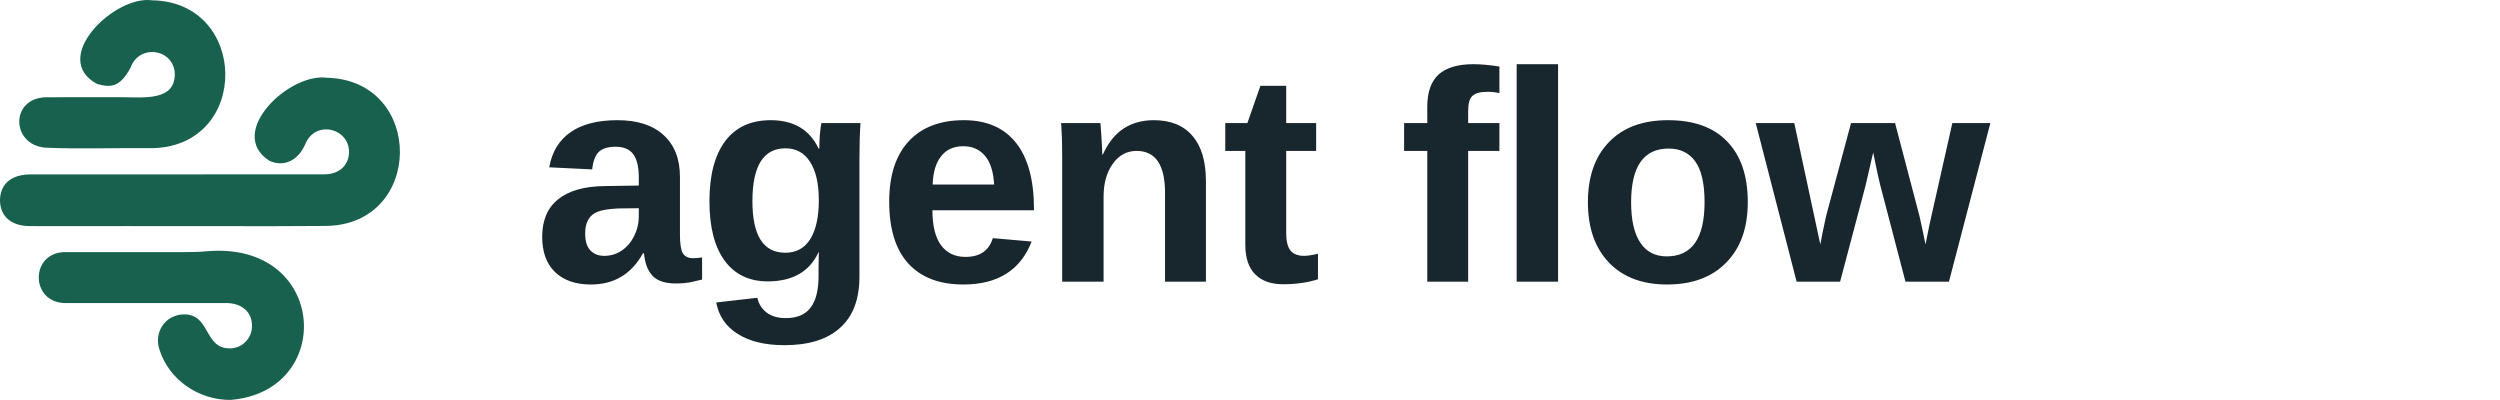
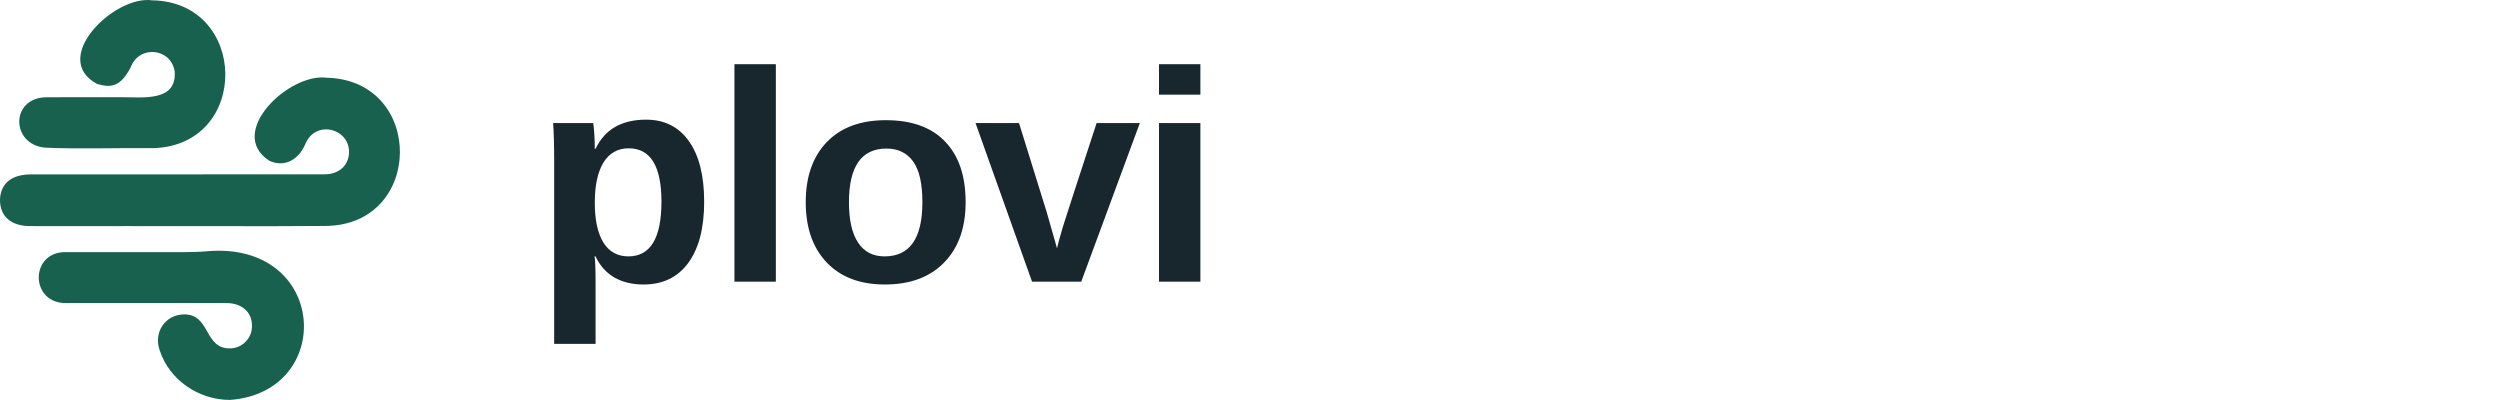
<svg xmlns="http://www.w3.org/2000/svg" viewBox="0 0 150 24" role="img" aria-labelledby="title">
  <svg x="0" y="0" width="24" height="24" viewBox="0 0 512 512" fill="none">
    <path fill="#17614E" d="M418.4 99.503C369.9 92.903 289.1 170.003 344.8 205.803C363.3 214.303 381.3 205.603 390.5 185.103C403.6 151.503 450.7 164.803 446.5 198.603C444.5 213.503 432.4 223.103 415.6 223.103C353.6 223.203 291.6 223.203 229.7 223.203C225.1 223.203 43.4 223.103 39.2 223.203C4.1 223.503 0.1 246.203 0 256.003C0 278.303 15.9 289.503 38.8 289.403C71.1 289.603 129.8 289.303 162.9 289.403C244.7 289.203 336.8 289.903 416.5 289.203C542.9 288.403 543.8 102.703 418.4 99.503Z" />
    <path fill="#17614E" d="M264.9 321.603C255 322.503 245.1 322.703 235.1 322.703C186.5 322.703 132.9 322.703 85.9 322.703C37.3 320.603 37.7 389.803 86 387.903H213.3H289.5C309.3 387.903 322.3 399.103 322.5 416.303C323.2 432.003 311 445.203 295.4 445.903C294.9 445.903 294.4 445.903 293.8 445.903C261 446.003 269.3 401.903 235.4 402.403C211.9 402.703 196 425.003 204.5 448.703C216.7 485.903 253.7 511.903 294.6 511.903C429.9 501.603 419.7 308.303 264.9 321.603Z" />
    <path fill="#17614E" d="M194.6 0.403C146.6 -6.397 63.2 74.603 124.2 107.403C141.2 112.203 153.3 112.403 167.1 86.603C178.1 56.503 219.7 61.903 223.6 91.803C226.2 130.603 182.8 124.303 154.2 124.403C124.1 124.403 86.6 124.303 58.7 124.503C13.1 125.603 13.9 184.803 57.6 189.003C102.3 191.003 151.5 189.103 196.8 189.603C320.9 185.303 317.7 2.203 194.6 0.403Z" />
  </svg>
-   <text x="32" y="16.9" fill="#17272d" font-family="IBM Plex Sans, Arial, sans-serif" font-size="18" font-weight="600" letter-spacing="-.18">agent flow</text>
+   <text x="32" y="16.9" fill="#17272d" font-family="IBM Plex Sans, Arial, sans-serif" font-size="18" font-weight="600" letter-spacing="-.18">plovi</text>
</svg>
